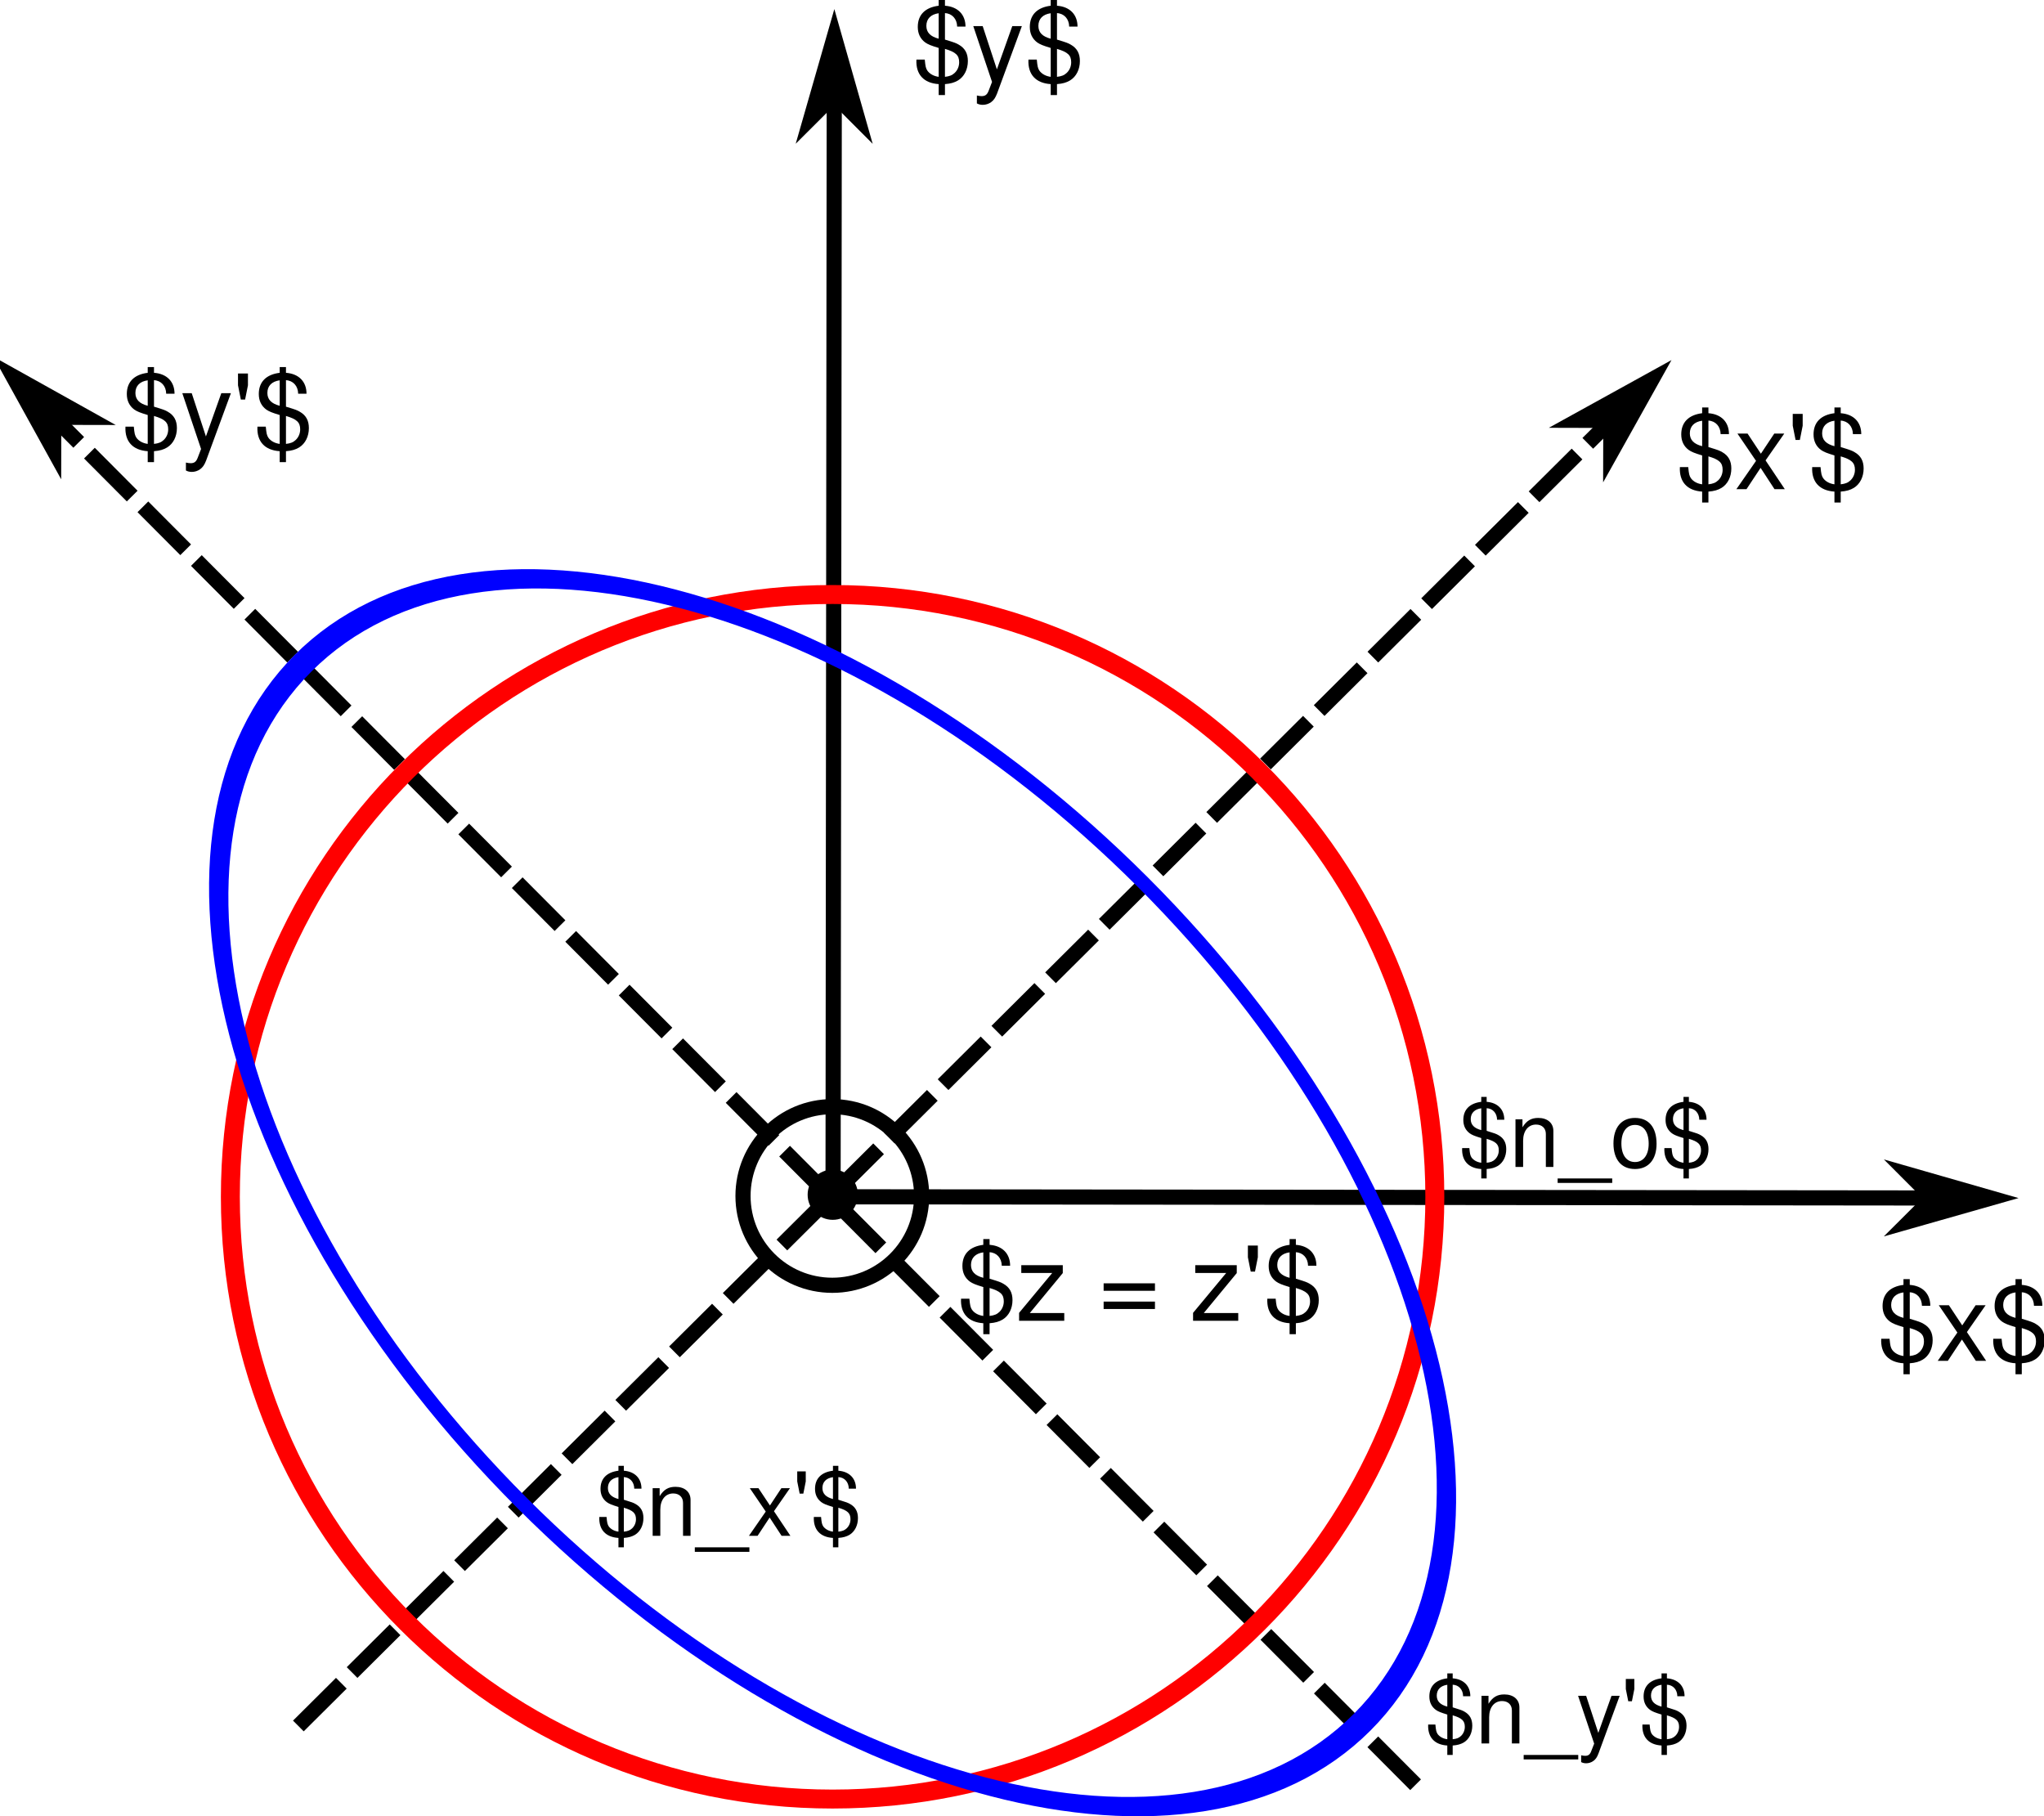
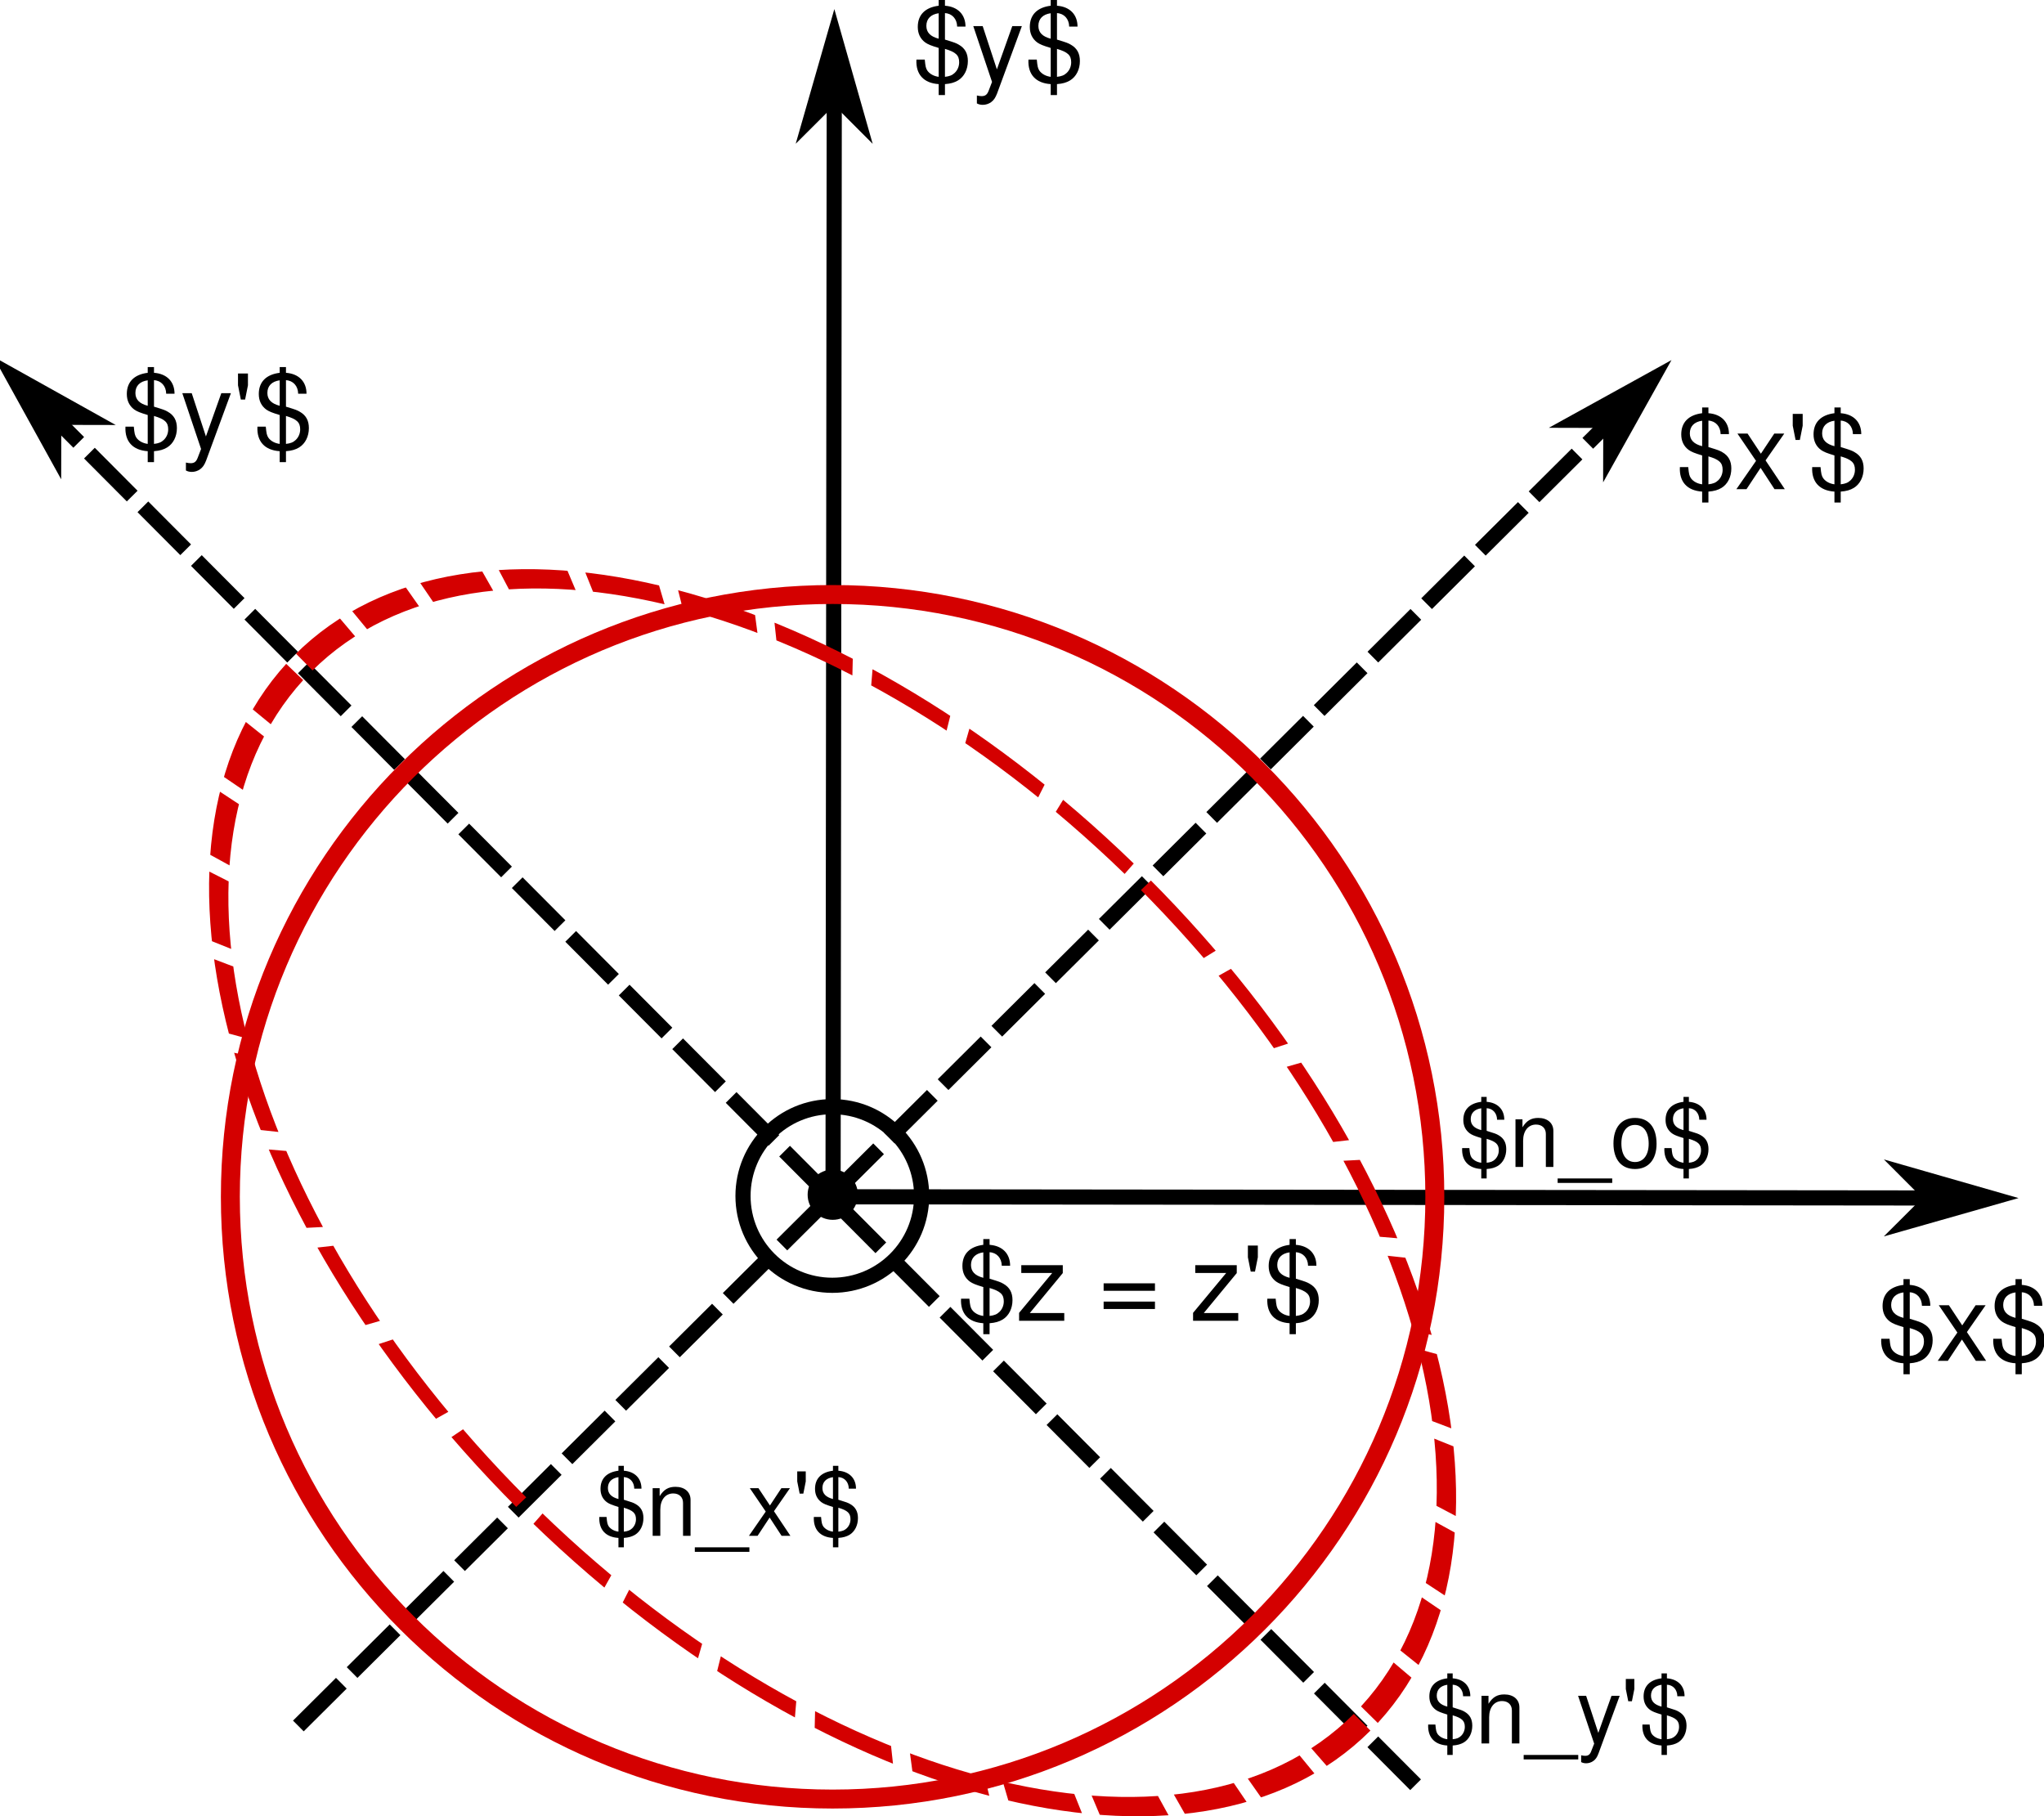
<svg xmlns="http://www.w3.org/2000/svg" width="539.47" height="479.172" id="svg3033" version="1.1">
  <defs id="defs3035">
    <marker orient="auto" refY="0" refX="0" id="Arrow1Mend" style="overflow:visible">
      <path id="path3826" d="M 0,0 5,-5 -12.5,0 5,5 0,0 z" style="fill-rule:evenodd;stroke:#000000;stroke-width:1pt" transform="matrix(-0.4,0,0,-0.4,-4,0)" />
    </marker>
    <marker orient="auto" refY="0" refX="0" id="Arrow1Mend-3" style="overflow:visible">
      <path id="path3826-6" d="M 0,0 5,-5 -12.5,0 5,5 0,0 z" style="fill-rule:evenodd;stroke:#000000;stroke-width:1pt" transform="matrix(-0.4,0,0,-0.4,-4,0)" />
    </marker>
    <marker orient="auto" refY="0" refX="0" id="Arrow1Mend-6" style="overflow:visible">
      <path id="path3826-2" d="M 0,0 5,-5 -12.5,0 5,5 0,0 z" style="fill-rule:evenodd;stroke:#000000;stroke-width:1pt" transform="matrix(-0.4,0,0,-0.4,-4,0)" />
    </marker>
    <marker orient="auto" refY="0" refX="0" id="marker4328" style="overflow:visible">
      <path id="path4330" d="M 0,0 5,-5 -12.5,0 5,5 0,0 z" style="fill-rule:evenodd;stroke:#000000;stroke-width:1pt" transform="matrix(-0.4,0,0,-0.4,-4,0)" />
    </marker>
  </defs>
  <g id="layer1" transform="translate(-4.970043,-32.23076)">
    <g id="g4311">
      <path id="path3041" d="m 222.857,348.076 306.984,0.332" style="fill:none;stroke:#000000;stroke-width:4;stroke-linecap:butt;stroke-linejoin:miter;stroke-miterlimit:4;stroke-opacity:1;stroke-dasharray:none;marker-end:url(#Arrow1Mend)" />
      <path id="path3041-5" d="M 224.837,349.497 225.169,42.513" style="fill:none;stroke:#000000;stroke-width:4;stroke-linecap:butt;stroke-linejoin:miter;stroke-miterlimit:4;stroke-opacity:1;stroke-dasharray:none;marker-end:url(#Arrow1Mend)" />
    </g>
    <text xml:space="preserve" style="font-size:56px;font-style:normal;font-variant:normal;font-weight:normal;font-stretch:normal;line-height:125%;letter-spacing:0px;word-spacing:0px;fill:#000000;fill-opacity:1;stroke:none;font-family:Nimbus Sans L;-inkscape-font-specification:Sans" x="245.714" y="53.791" id="text4284">
      <tspan id="tspan4286" x="245.714" y="53.791" style="font-size:28px">$y$</tspan>
    </text>
    <text xml:space="preserve" style="font-size:56px;font-style:normal;font-variant:normal;font-weight:normal;font-stretch:normal;line-height:125%;letter-spacing:0px;word-spacing:0px;fill:#000000;fill-opacity:1;stroke:none;font-family:Nimbus Sans L;-inkscape-font-specification:Sans" x="500.35" y="391.378" id="text4284-3">
      <tspan id="tspan4286-5" x="500.35" y="391.378" style="font-size:28px">$x$</tspan>
    </text>
    <path style="fill:none;stroke:#000000;stroke-width:4;stroke-linecap:butt;stroke-linejoin:round;stroke-miterlimit:4;stroke-opacity:1;stroke-dasharray:none;stroke-dashoffset:0" id="path4309" d="m 271.429,321.648 c 0,13.018 -10.553,23.571 -23.571,23.571 -13.018,0 -23.571,-10.553 -23.571,-23.571 0,-13.018 10.553,-23.571 23.571,-23.571 13.018,0 23.571,10.553 23.571,23.571 z" transform="translate(-23.21429,26.21429)" />
    <path style="fill:none;stroke:#000000;stroke-width:4;stroke-linecap:butt;stroke-linejoin:miter;stroke-miterlimit:4;stroke-opacity:1;stroke-dasharray:16, 4;stroke-dashoffset:0;marker-end:url(#Arrow1Mend)" d="M 83.716,487.739 440.53,132.823" id="path3041-7" />
    <path style="fill:none;stroke:#000000;stroke-width:4;stroke-linecap:butt;stroke-linejoin:miter;stroke-miterlimit:4;stroke-opacity:1;stroke-dasharray:16, 4;stroke-dashoffset:0;marker-end:url(#Arrow1Mend)" d="M 378.586,503.249 8.793,131.959" id="path3041-5-0" />
    <text xml:space="preserve" style="font-size:56px;font-style:normal;font-variant:normal;font-weight:normal;font-stretch:normal;line-height:125%;letter-spacing:0px;word-spacing:0px;fill:#000000;fill-opacity:1;stroke:none;font-family:Nimbus Sans L;-inkscape-font-specification:Sans" x="447.214" y="161.332" id="text4284-9">
      <tspan id="tspan4286-3" x="447.214" y="161.332" style="font-size:28px">$x'$</tspan>
    </text>
    <path style="fill:#000000;fill-opacity:1;stroke:#000000;stroke-width:4;stroke-linecap:butt;stroke-linejoin:round;stroke-miterlimit:4;stroke-opacity:1;stroke-dasharray:none;stroke-dashoffset:0" id="path4309-6" d="m 271.429,321.648 c 0,13.018 -10.553,23.571 -23.571,23.571 -13.018,0 -23.571,-10.553 -23.571,-23.571 0,-13.018 10.553,-23.571 23.571,-23.571 13.018,0 23.571,10.553 23.571,23.571 z" transform="matrix(0.2593155,0,0,0.2593155,160.4857,264.12)" />
    <text xml:space="preserve" style="font-size:56px;font-style:normal;font-variant:normal;font-weight:normal;font-stretch:normal;line-height:125%;letter-spacing:0px;word-spacing:0px;fill:#000000;fill-opacity:1;stroke:none;font-family:Nimbus Sans L;-inkscape-font-specification:Sans" x="257.493" y="380.804" id="text4284-0">
      <tspan id="tspan4286-6" x="257.493" y="380.804" style="font-size:28px">$z = z'$</tspan>
    </text>
    <text xml:space="preserve" style="font-size:56px;font-style:normal;font-variant:normal;font-weight:normal;font-stretch:normal;line-height:125%;letter-spacing:0px;word-spacing:0px;fill:#000000;fill-opacity:1;stroke:none;font-family:Nimbus Sans L;-inkscape-font-specification:Sans" x="36.956" y="150.664" id="text4284-9-2">
      <tspan id="tspan4286-3-6" x="36.956" y="150.664" style="font-size:28px">$y'$</tspan>
    </text>
-     <path style="fill:none;stroke:#ff0000;stroke-width:6.157;stroke-linecap:butt;stroke-linejoin:round;stroke-miterlimit:4;stroke-opacity:1;stroke-dasharray:none;stroke-dashoffset:0" id="path4630" d="m 421.429,348.076 c 0,108.09 -87.624,195.714 -195.714,195.714 C 117.624,543.791 30,456.166 30,348.076 30,239.986 117.624,152.362 225.714,152.362 c 108.09,0 195.714,87.624 195.714,195.714 z" transform="matrix(0.8121387,0,0,0.8121387,41.40284,65.39009)" />
-     <path style="fill:none;stroke:#0000ff;stroke-width:6.157;stroke-linecap:butt;stroke-linejoin:round;stroke-miterlimit:4;stroke-opacity:1;stroke-dasharray:none;stroke-dashoffset:0" id="path4630-1" d="m 421.429,348.076 c 0,108.09 -87.624,195.714 -195.714,195.714 C 117.624,543.791 30,456.166 30,348.076 30,239.986 117.624,152.362 225.714,152.362 c 108.09,0 195.714,87.624 195.714,195.714 z" transform="matrix(0.7140592,0.7140592,-0.4185711,0.4185711,209.2357,40.13692)" />
+     <path style="fill:none;stroke:#d40000;stroke-width:6.157;stroke-linecap:butt;stroke-linejoin:round;stroke-miterlimit:4;stroke-opacity:1;stroke-dasharray:none;stroke-dashoffset:0" id="path4630" d="m 421.429,348.076 c 0,108.09 -87.624,195.714 -195.714,195.714 C 117.624,543.791 30,456.166 30,348.076 30,239.986 117.624,152.362 225.714,152.362 c 108.09,0 195.714,87.624 195.714,195.714 z" transform="matrix(0.8121387,0,0,0.8121387,41.40284,65.39009)" />
+     <path style="fill:none;stroke:#d40000;stroke-width:6.157;stroke-linecap:butt;stroke-linejoin:round;stroke-miterlimit:4;stroke-opacity:1;stroke-dasharray:24.626,6.157;stroke-dashoffset:0" id="path4630-1" d="m 421.429,348.076 c 0,108.09 -87.624,195.714 -195.714,195.714 C 117.624,543.791 30,456.166 30,348.076 30,239.986 117.624,152.362 225.714,152.362 c 108.09,0 195.714,87.624 195.714,195.714 z" transform="matrix(0.7140592,0.7140592,-0.4185711,0.4185711,209.2357,40.13692)" />
    <text xml:space="preserve" style="font-size:56px;font-style:normal;font-variant:normal;font-weight:normal;font-stretch:normal;line-height:125%;letter-spacing:0px;word-spacing:0px;fill:#000000;fill-opacity:1;stroke:none;font-family:Nimbus Sans L;-inkscape-font-specification:Sans" x="389.919" y="340.205" id="text4650">
      <tspan id="tspan4652" x="389.919" y="340.205" style="font-size:24px">$n_o$</tspan>
    </text>
    <text xml:space="preserve" style="font-size:56px;font-style:normal;font-variant:normal;font-weight:normal;font-stretch:normal;line-height:125%;letter-spacing:0px;word-spacing:0px;fill:#000000;fill-opacity:1;stroke:none;font-family:Nimbus Sans L;-inkscape-font-specification:Sans" x="380.955" y="492.347" id="text4650-8">
      <tspan id="tspan4652-7" x="380.955" y="492.347" style="font-size:24px">$n_y'$</tspan>
    </text>
    <text xml:space="preserve" style="font-size:56px;font-style:normal;font-variant:normal;font-weight:normal;font-stretch:normal;line-height:125%;letter-spacing:0px;word-spacing:0px;fill:#000000;fill-opacity:1;stroke:none;font-family:Nimbus Sans L;-inkscape-font-specification:Sans" x="162.195" y="437.558" id="text4650-8-9">
      <tspan id="tspan4652-7-2" x="162.195" y="437.558" style="font-size:24px">$n_x'$</tspan>
    </text>
  </g>
</svg>
